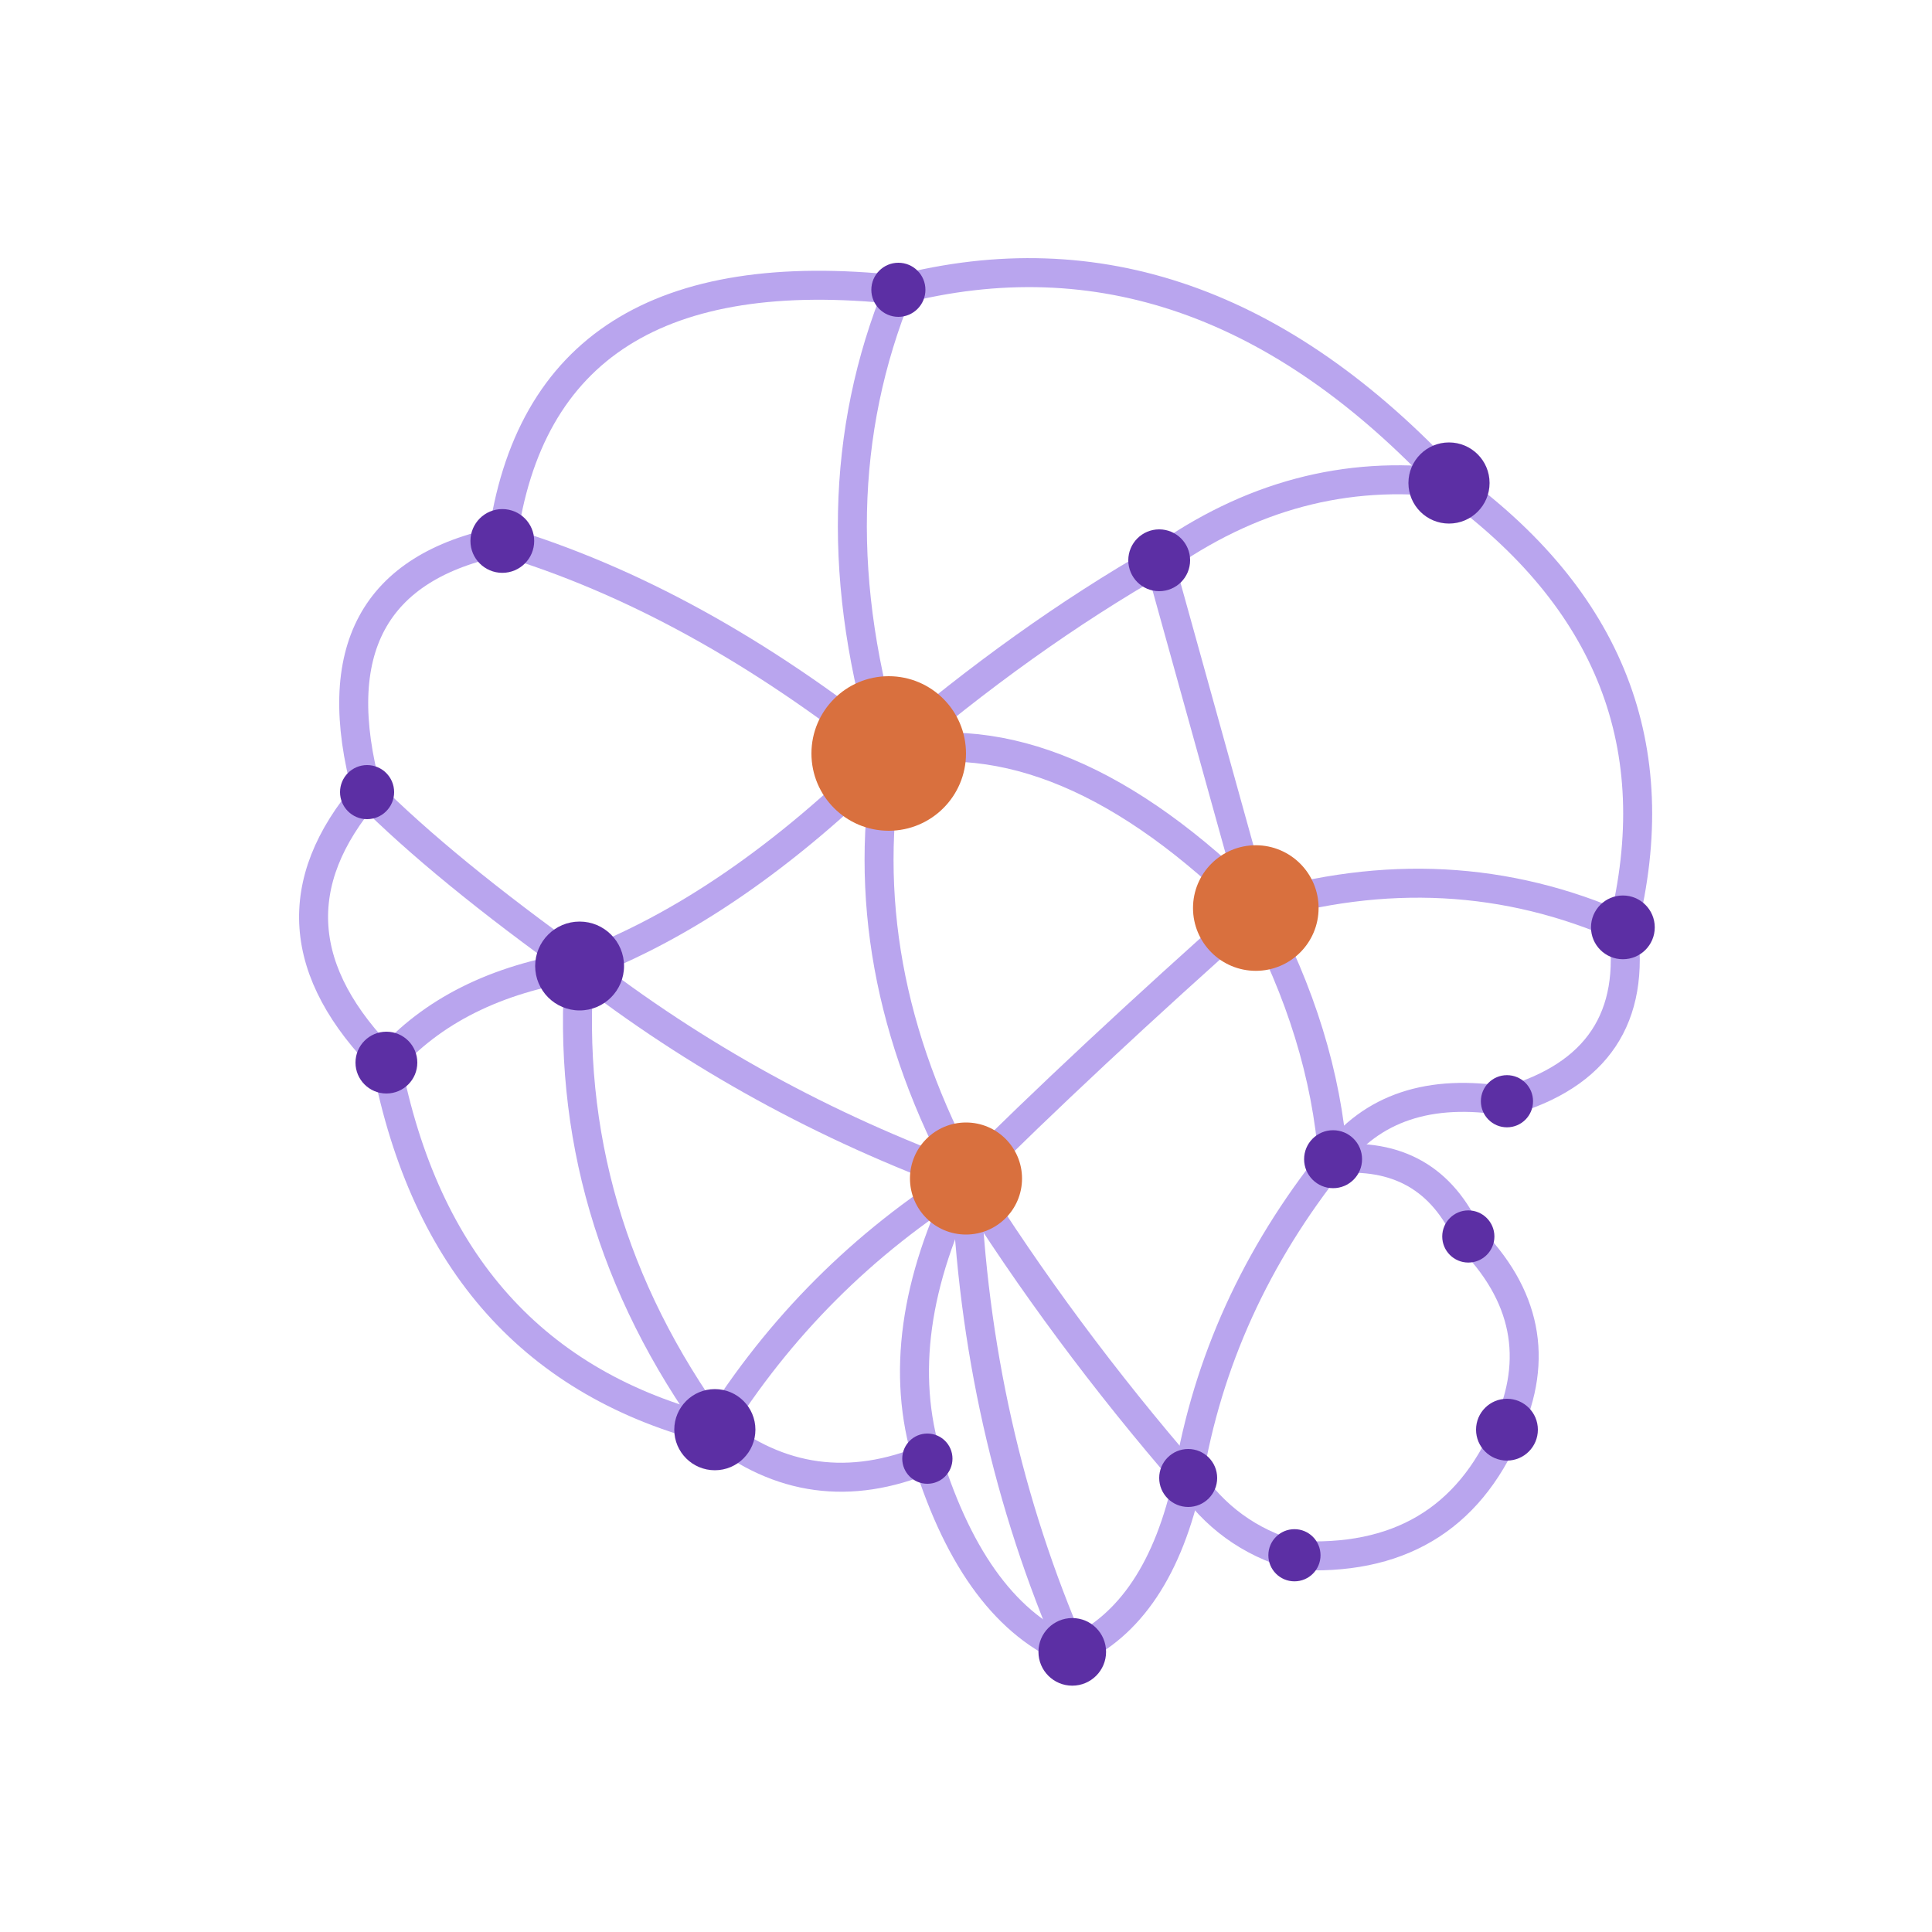
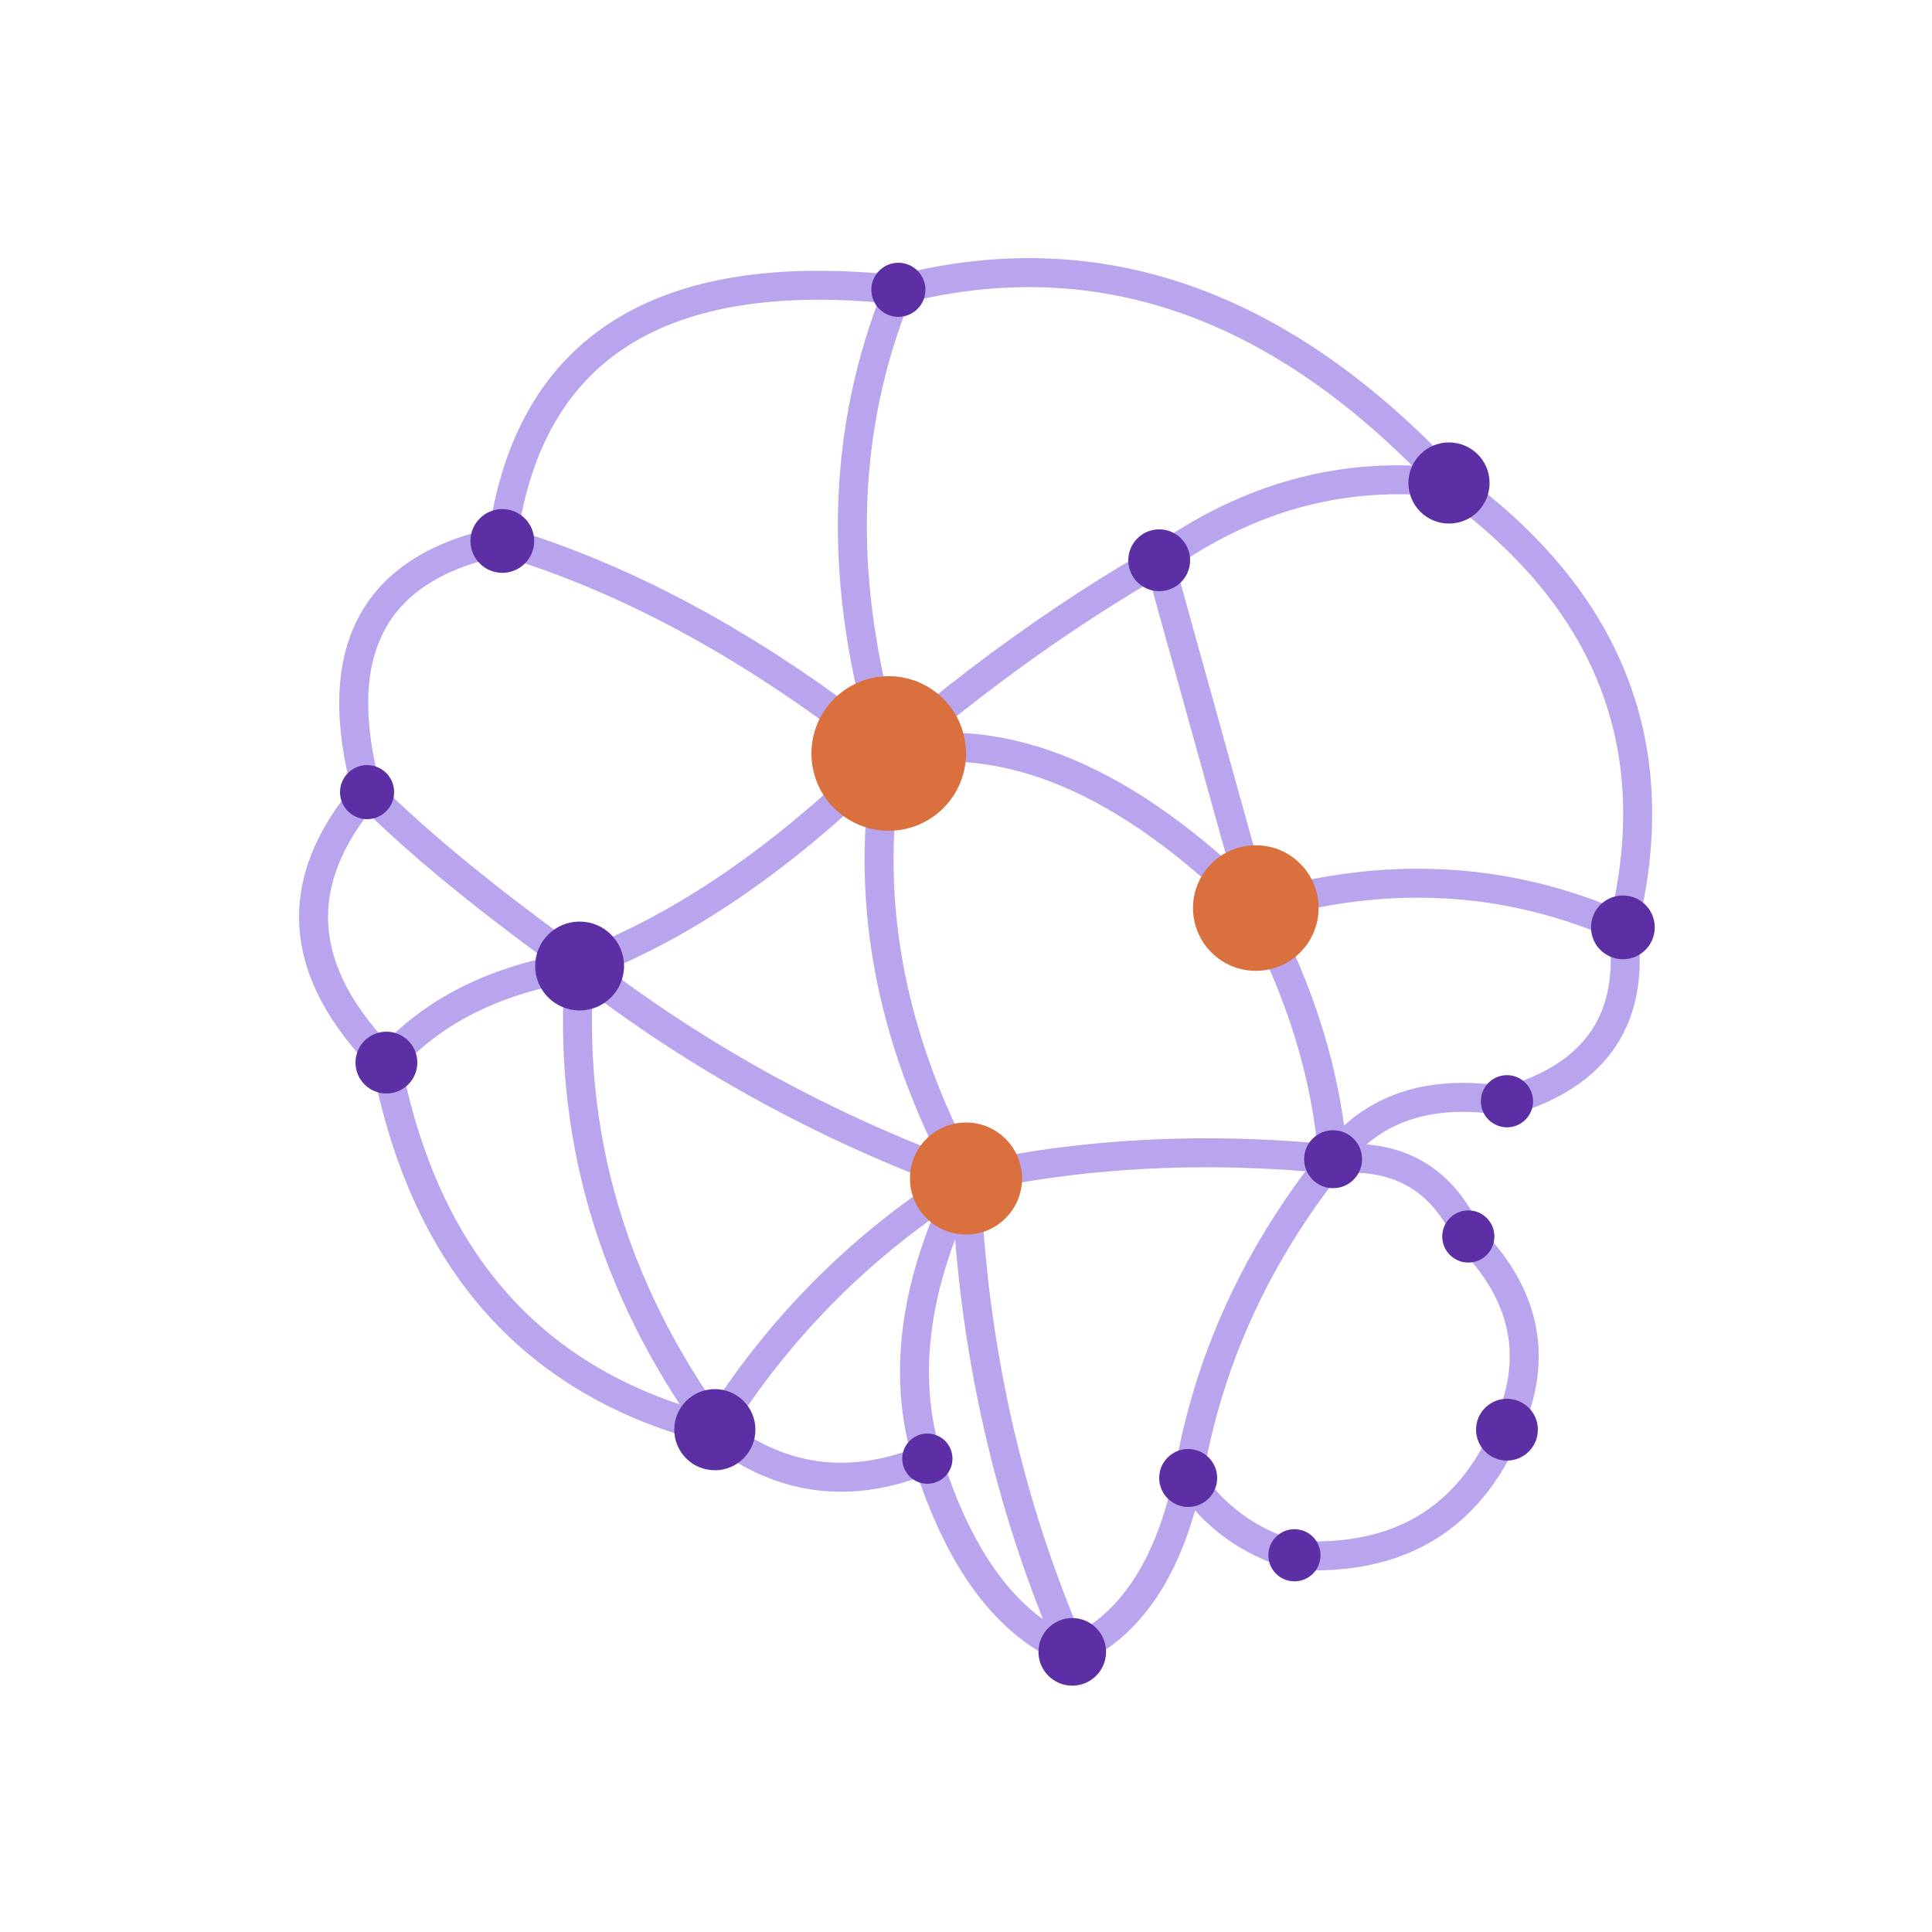
<svg xmlns="http://www.w3.org/2000/svg" viewBox="0 0 200 200">
  <g transform="translate(-2,8)">
    <g stroke="#a78eea" stroke-width="3" fill="none" opacity="0.8" stroke-linecap="round">
      <path d="M95,22 Q126,14 152,42" />
      <path d="M152,42 Q177,60 170,88" />
      <path d="M170,88 Q172,102 158,106" />
      <path d="M158,106 Q146,104 140,112" />
      <path d="M140,112 Q150,111 154,120" />
      <path d="M154,120 Q163,129 158,140" />
      <path d="M158,140 Q152,154 136,153" />
      <path d="M136,153 Q129,151 125,145" />
      <path d="M125,145 Q122,159 113,163" />
      <path d="M113,163 Q103,159 98,143" />
      <path d="M98,143 Q86,148 76,140" />
      <path d="M76,140 Q48,133 42,102" />
      <path d="M42,102 Q28,88 40,74" />
      <path d="M40,74 Q34,52 54,48" />
      <path d="M54,48 Q58,18 95,22" />
      <path d="M140,112 Q128,127 125,145" />
      <path d="M94,70 Q86,44 95,22" />
      <path d="M94,70 Q74,54 54,48" />
      <path d="M94,70 Q78,86 62,92" />
      <path d="M94,70 Q112,66 132,86" />
      <path d="M94,70 Q90,92 102,114" />
      <path d="M94,70 Q108,58 122,50" />
      <path d="M122,50 Q127,68 132,86" />
      <path d="M122,50 Q136,40 152,42" />
      <path d="M132,86 Q152,80 170,88" />
      <path d="M132,86 Q139,99 140,112" />
-       <path d="M132,86 Q114,102 102,114" />
-       <path d="M102,114 Q112,130 125,145" />
+       <path d="M102,114 Q120,110 140,112" />
      <path d="M102,114 Q103,140 113,163" />
      <path d="M102,114 Q94,130 98,143" />
      <path d="M102,114 Q86,124 76,140" />
      <path d="M102,114 Q80,106 62,92" />
      <path d="M62,92 Q60,118 76,140" />
      <path d="M62,92 Q49,94 42,102" />
      <path d="M62,92 Q48,82 40,74" />
    </g>
    <g fill="#5c2fa4">
      <circle cx="95" cy="22" r="2.8" />
      <circle cx="152" cy="42" r="4.2" />
      <circle cx="170" cy="88" r="3.3" />
      <circle cx="158" cy="106" r="2.7" />
      <circle cx="140" cy="112" r="3.0" />
      <circle cx="154" cy="120" r="2.7" />
      <circle cx="158" cy="140" r="3.2" />
      <circle cx="136" cy="153" r="2.7" />
      <circle cx="125" cy="145" r="3.0" />
      <circle cx="113" cy="163" r="3.5" />
      <circle cx="98" cy="143" r="2.6" />
      <circle cx="76" cy="140" r="4.2" />
      <circle cx="42" cy="102" r="3.2" />
      <circle cx="40" cy="74" r="2.8" />
      <circle cx="54" cy="48" r="3.3" />
      <circle cx="62" cy="92" r="4.6" />
      <circle cx="122" cy="50" r="3.2" />
    </g>
    <g fill="#d9703e">
      <circle cx="94" cy="70" r="8" />
      <circle cx="132" cy="86" r="6.5" />
      <circle cx="102" cy="114" r="5.8" />
    </g>
  </g>
</svg>
